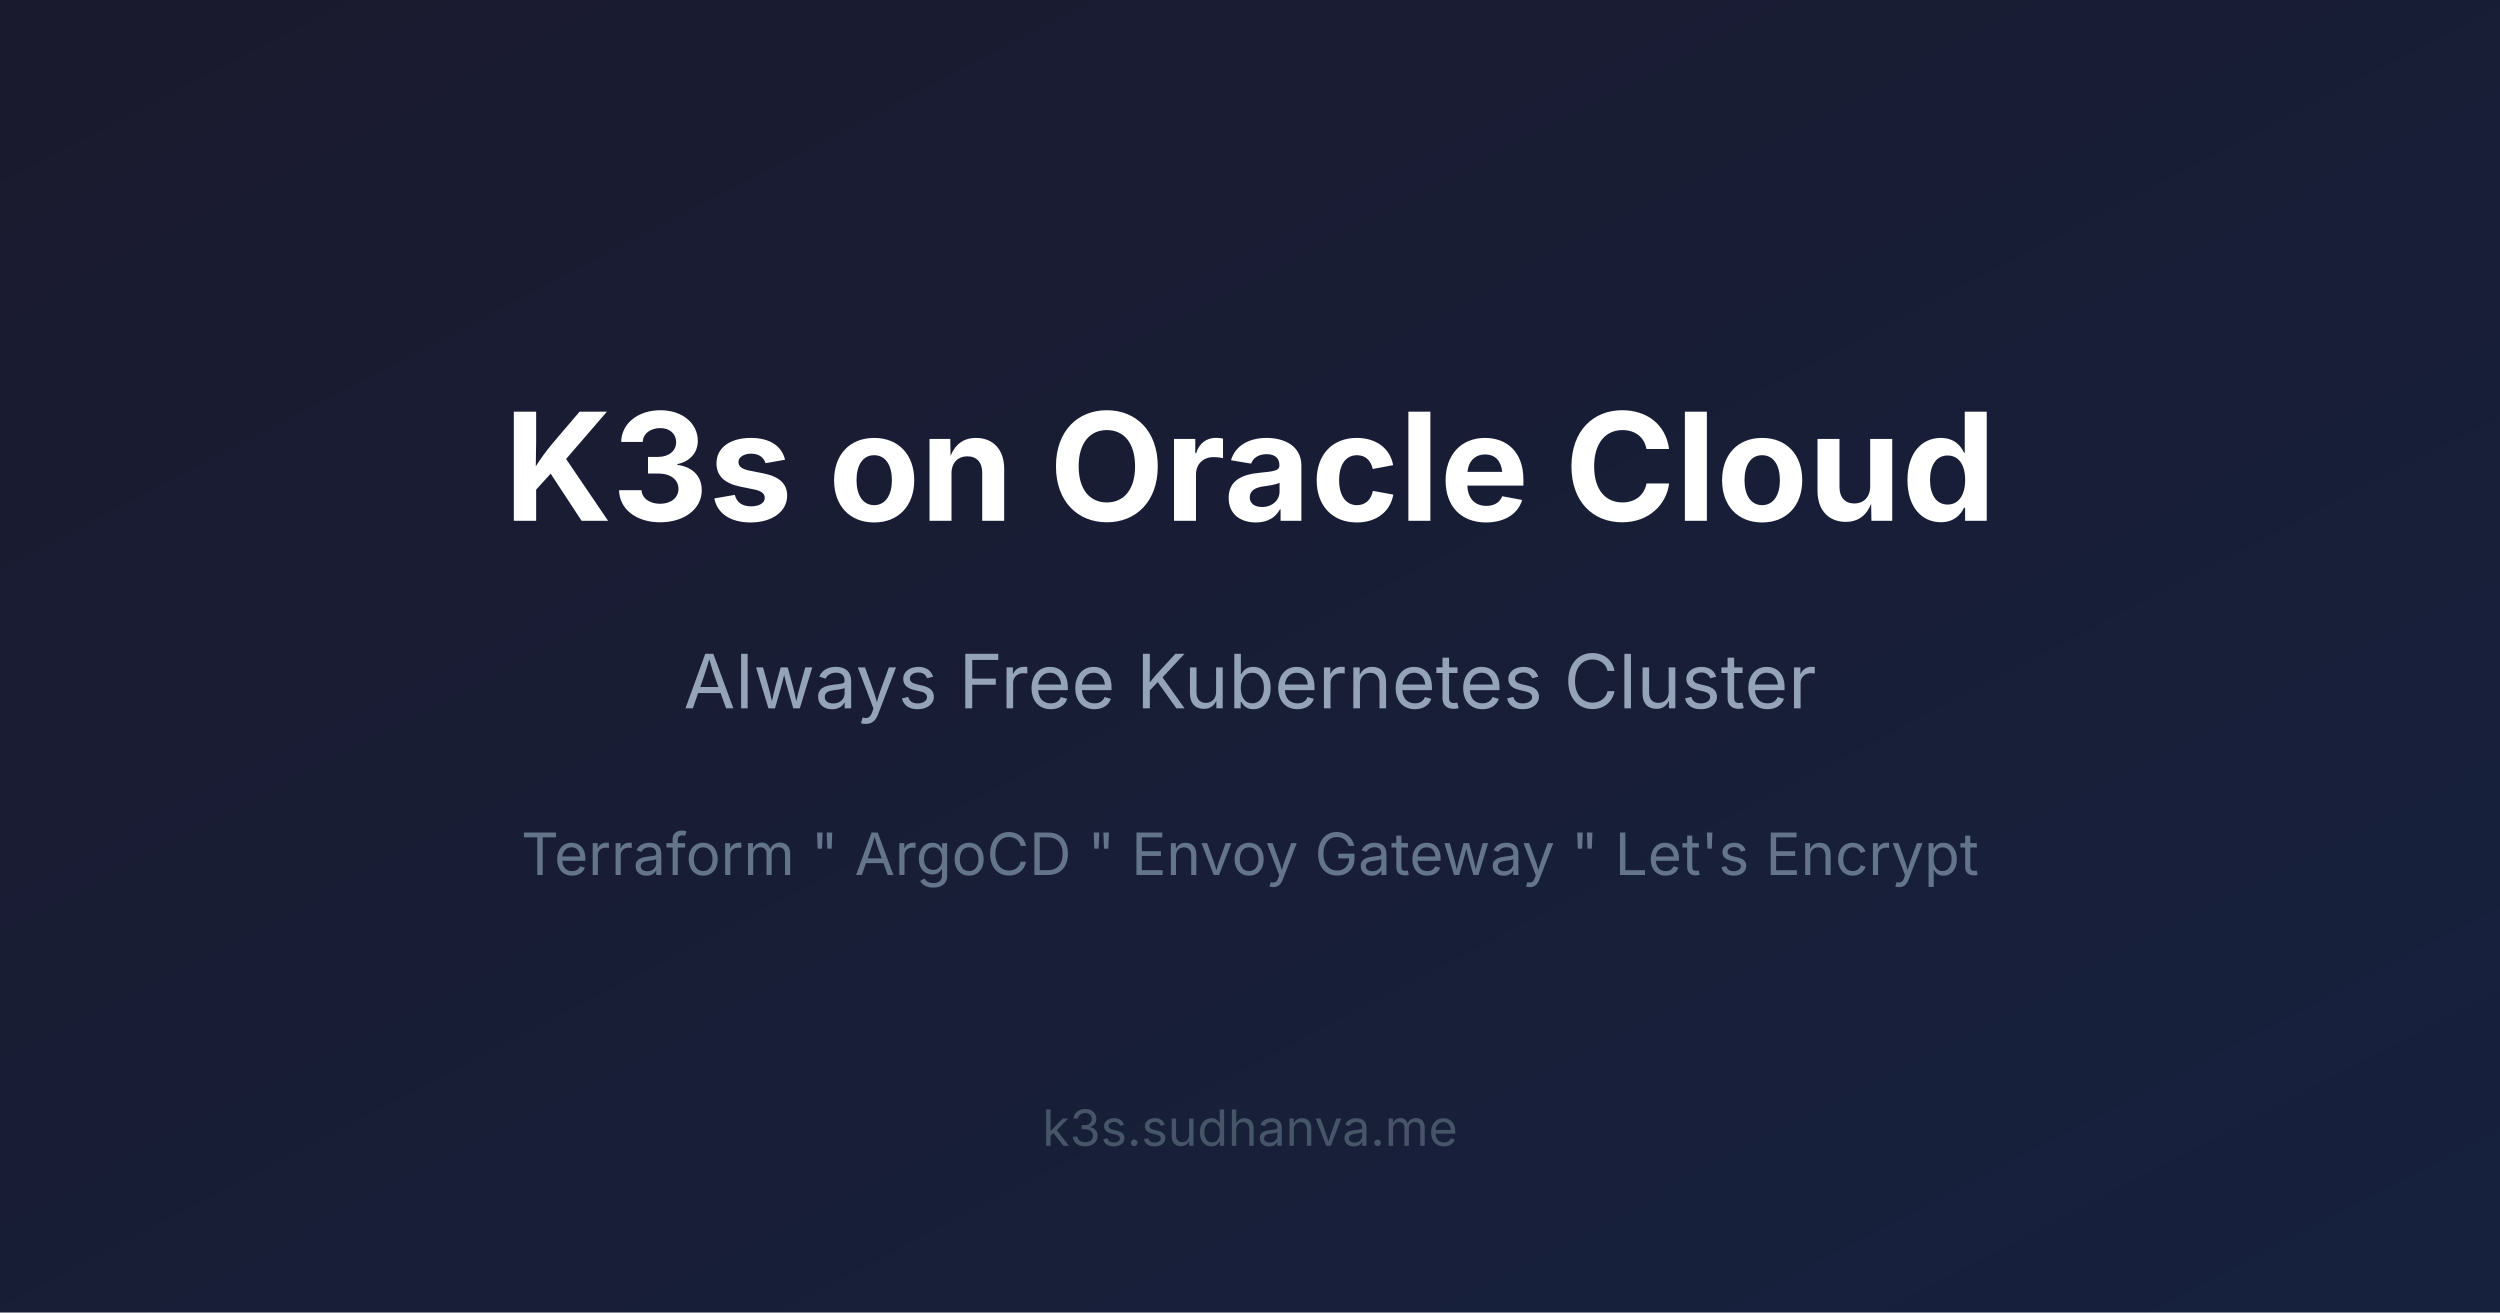
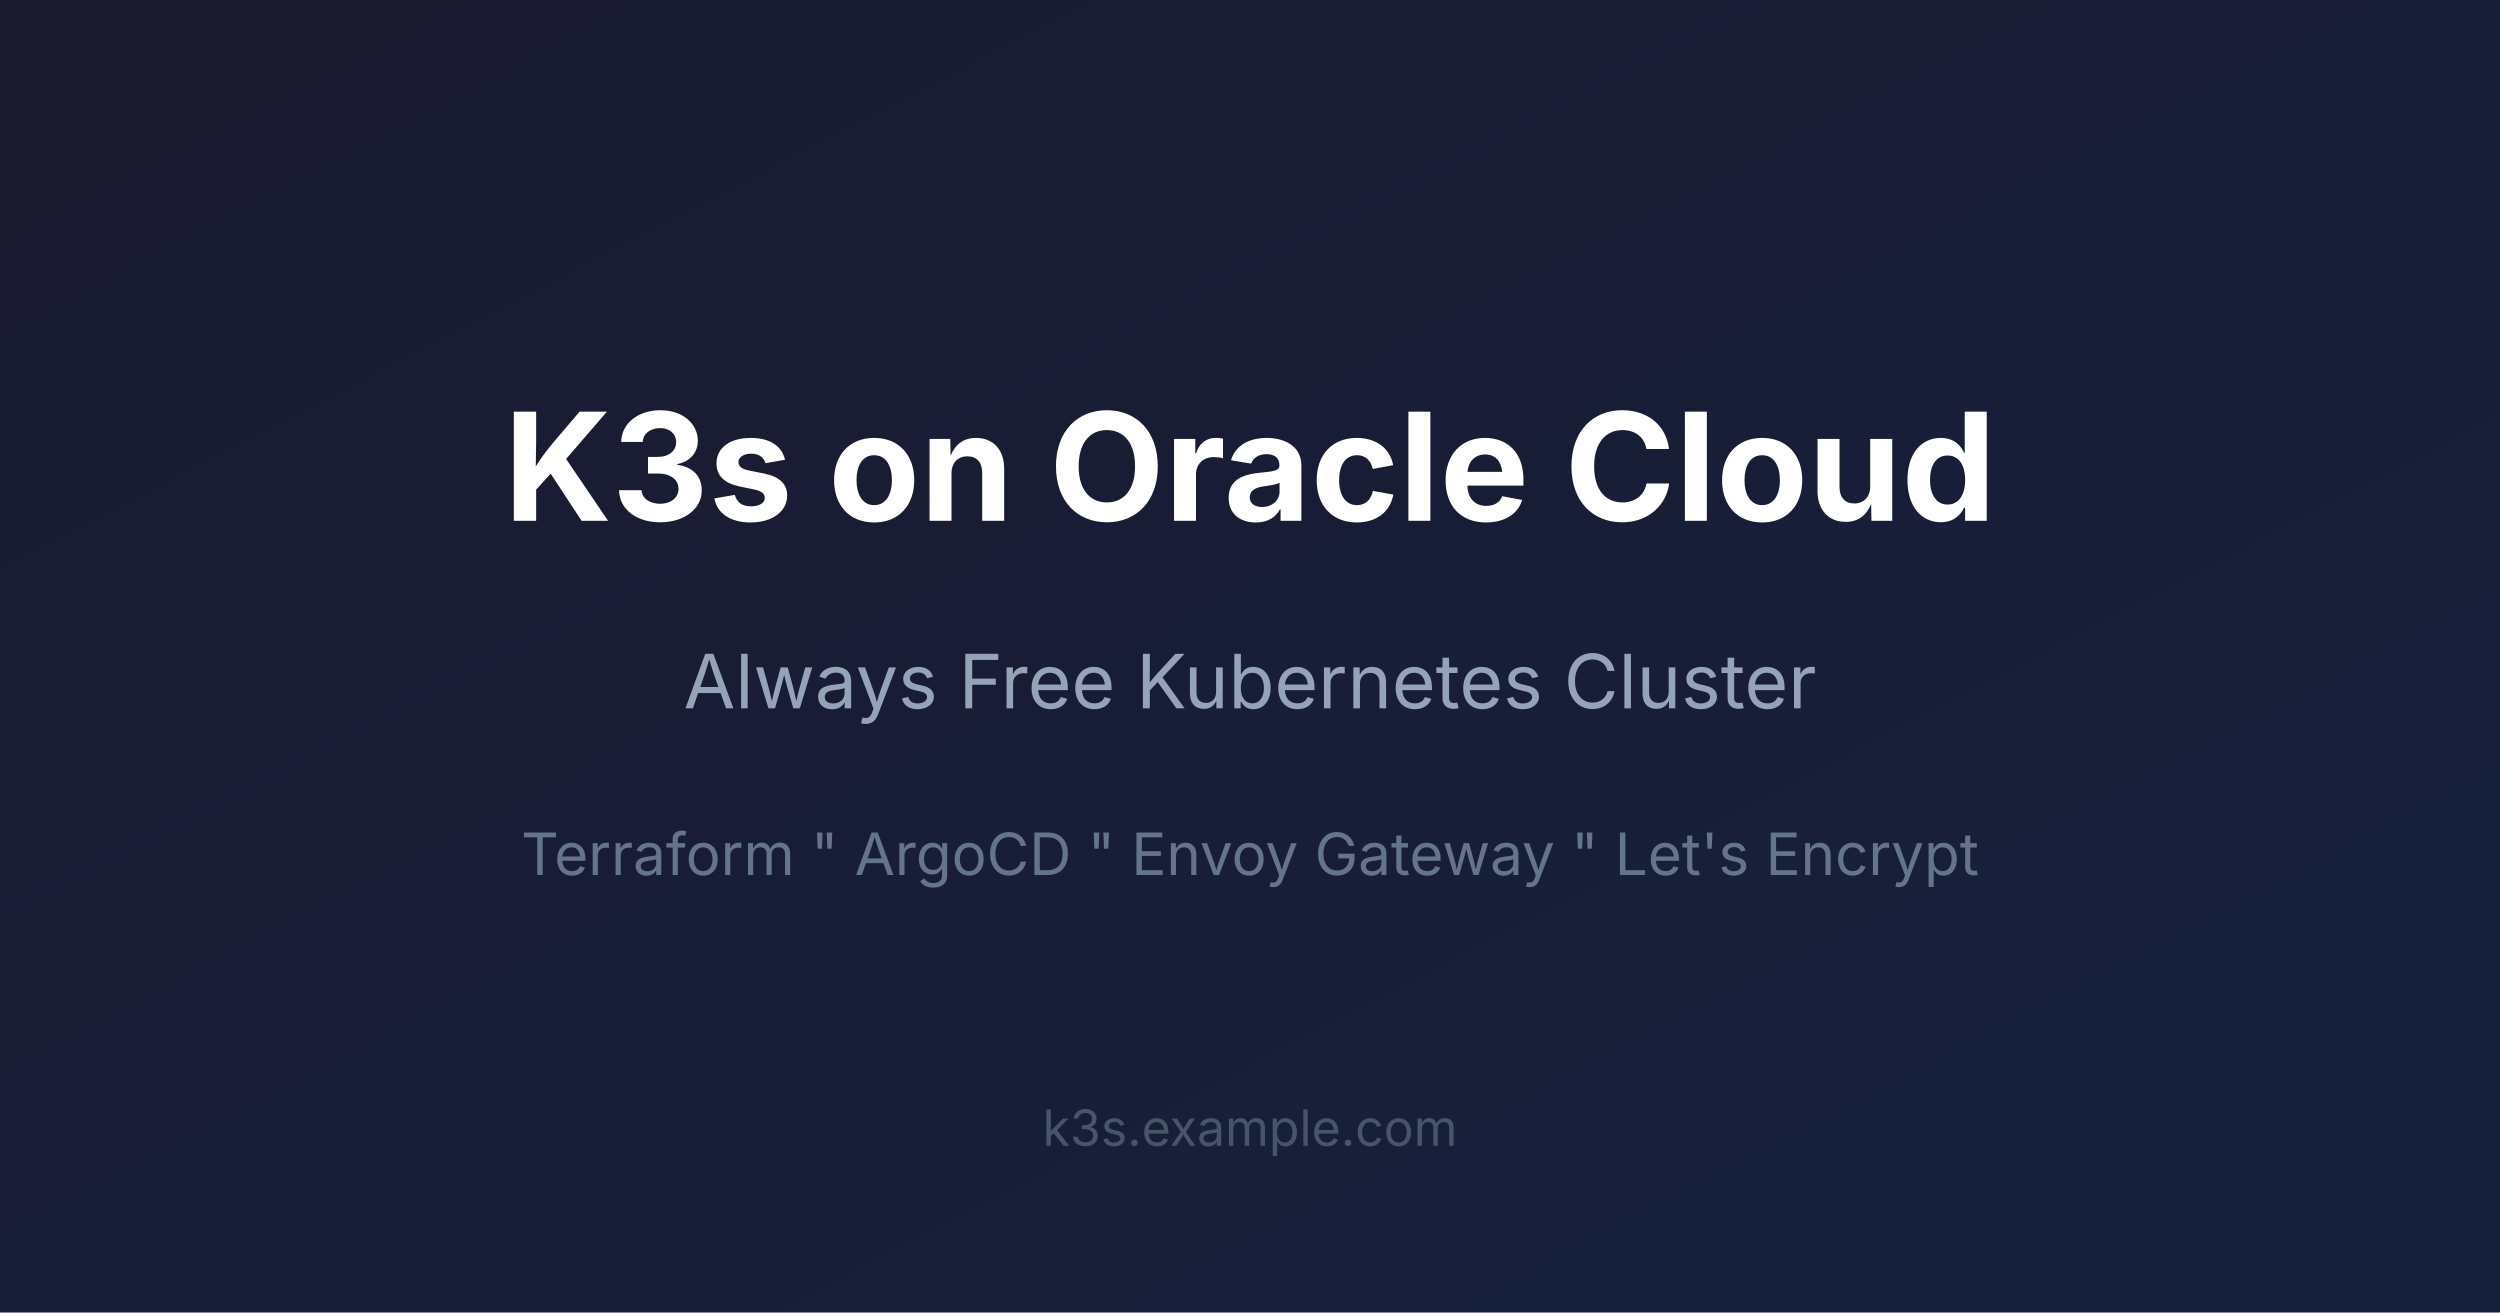
<svg xmlns="http://www.w3.org/2000/svg" width="1200" height="630">
  <defs>
    <linearGradient id="bg" x1="0%" y1="0%" x2="100%" y2="100%">
      <stop offset="0%" style="stop-color:#1a1a2e;stop-opacity:1" />
      <stop offset="100%" style="stop-color:#16213e;stop-opacity:1" />
    </linearGradient>
  </defs>
  <rect width="1200" height="630" fill="url(#bg)" />
  <text x="600" y="250" font-family="system-ui, -apple-system, sans-serif" font-size="72" font-weight="bold" fill="#ffffff" text-anchor="middle">K3s on Oracle Cloud</text>
  <text x="600" y="340" font-family="system-ui, -apple-system, sans-serif" font-size="36" fill="#94a3b8" text-anchor="middle">Always Free Kubernetes Cluster</text>
  <text x="600" y="420" font-family="system-ui, -apple-system, sans-serif" font-size="28" fill="#64748b" text-anchor="middle">Terraform " ArgoCD " Envoy Gateway " Let's Encrypt</text>
-   <text x="600" y="550" font-family="system-ui, -apple-system, sans-serif" font-size="24" fill="#475569" text-anchor="middle">k3s.sudhanva.me</text>
+   <text x="600" y="550" font-family="system-ui, -apple-system, sans-serif" font-size="24" fill="#475569" text-anchor="middle">k3s.example.com</text>
</svg>
